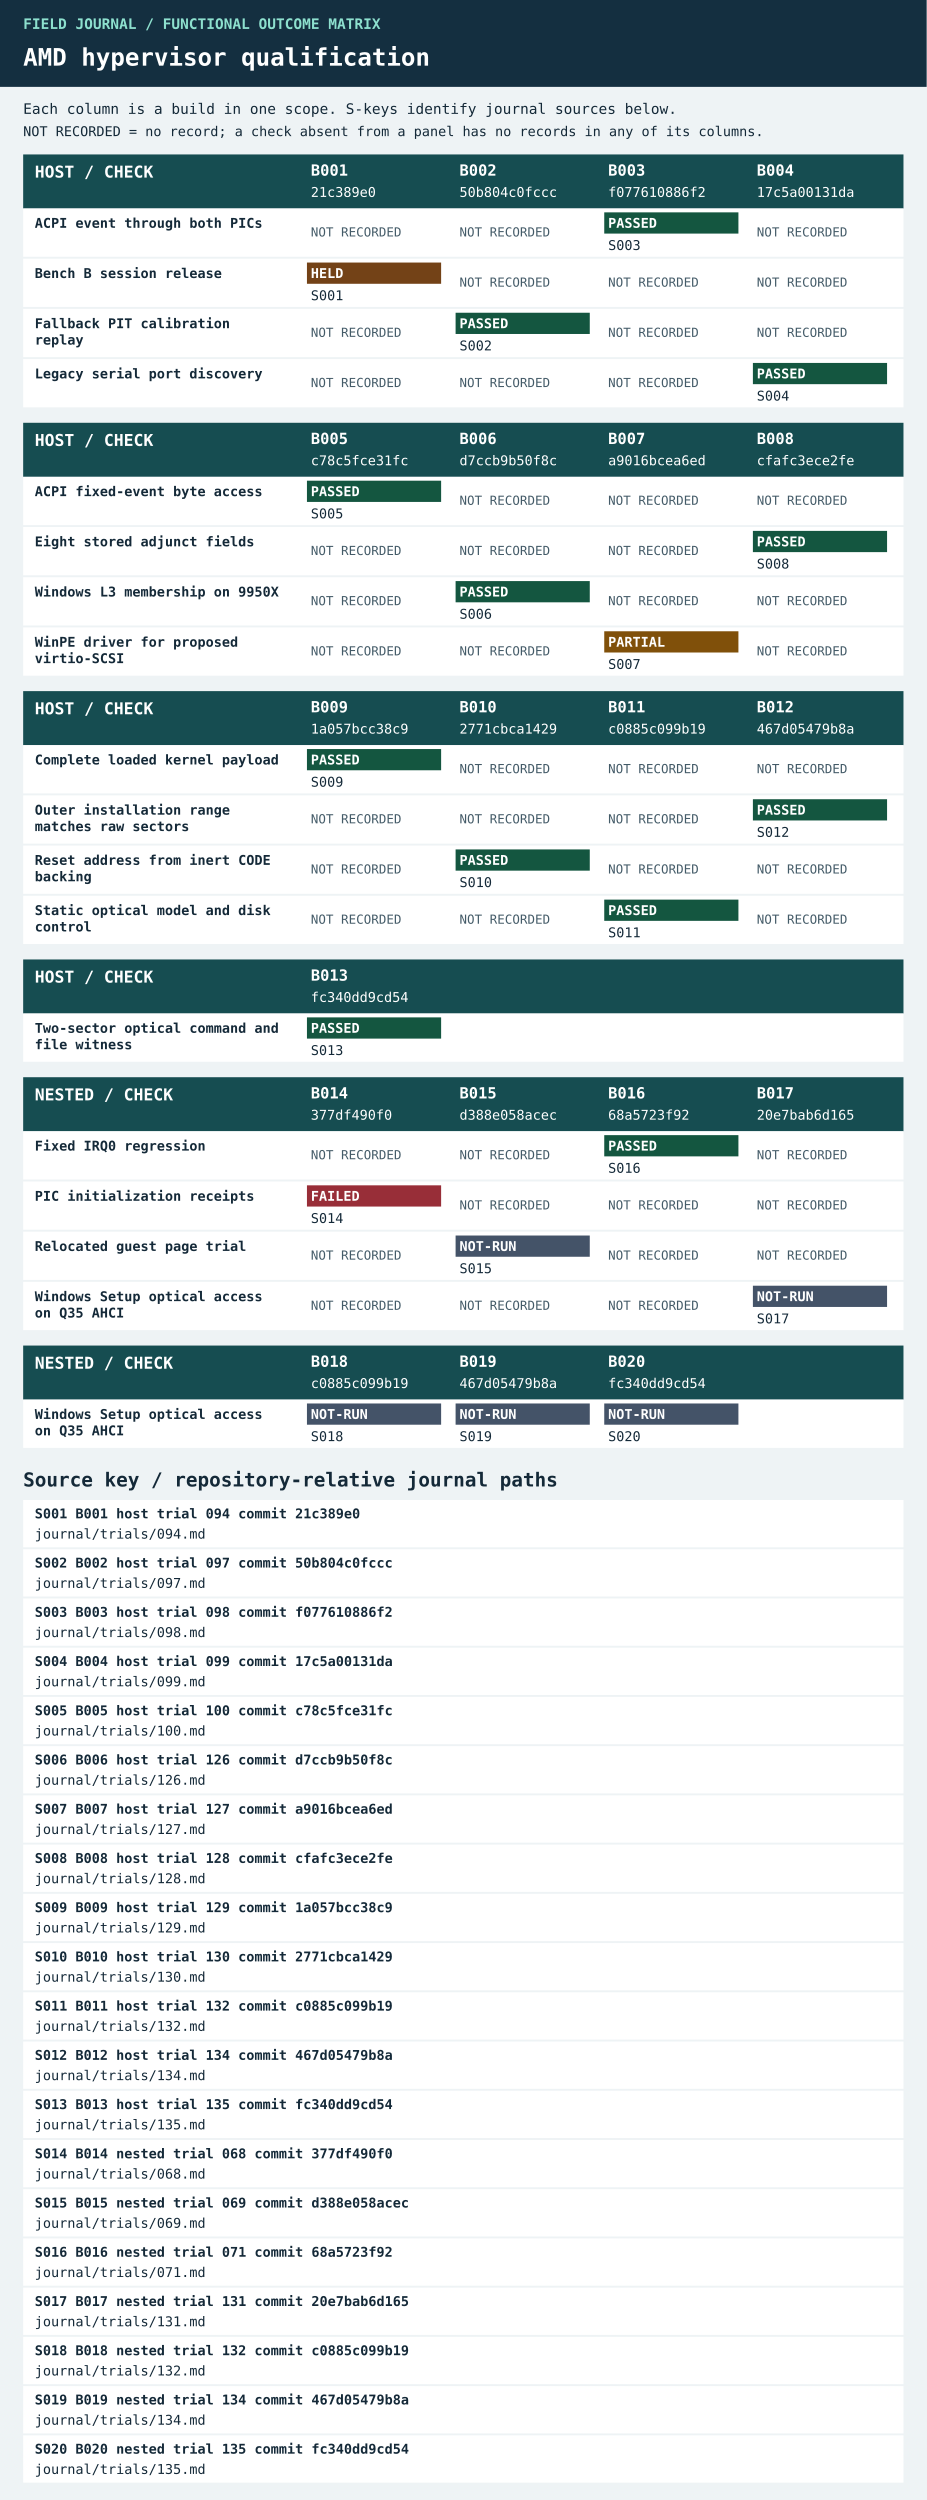
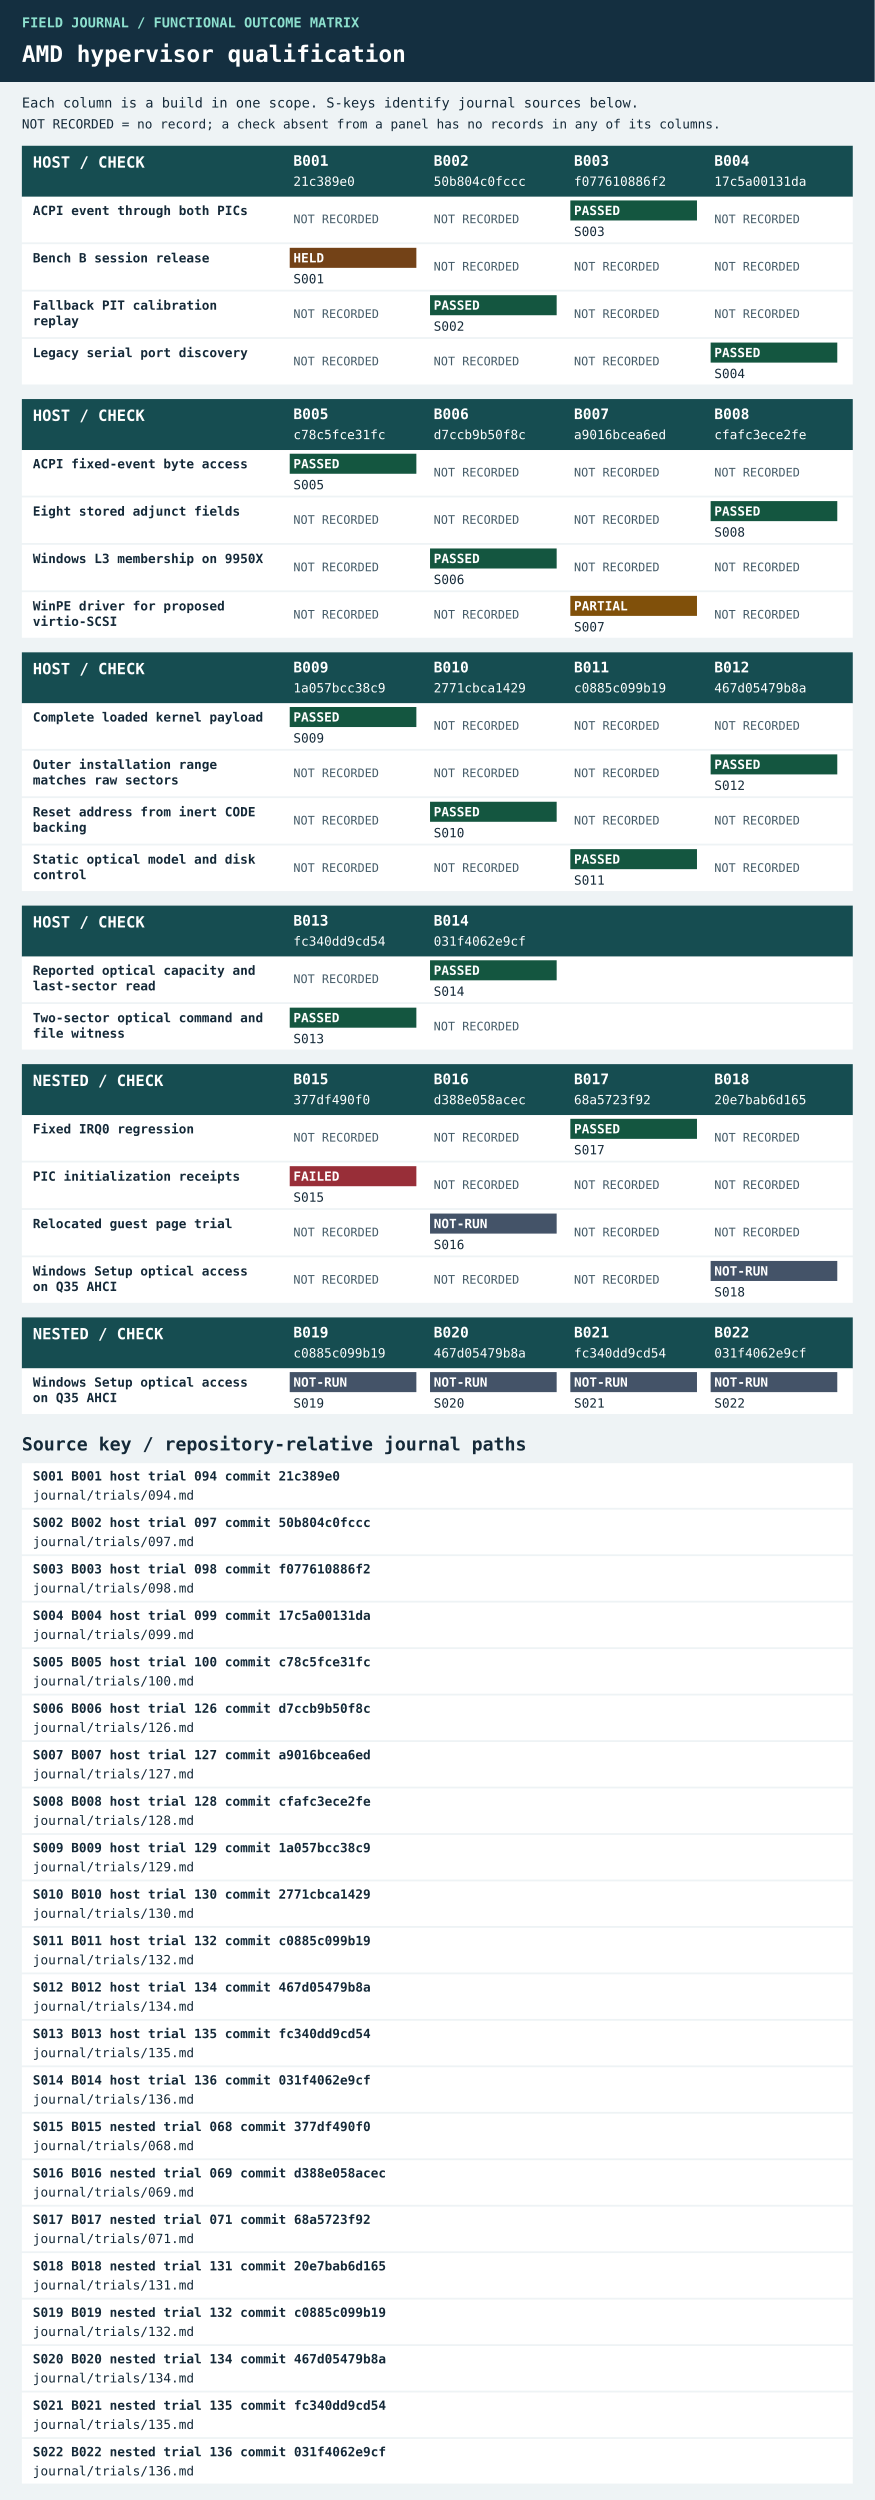
- <svg xmlns="http://www.w3.org/2000/svg" aria-labelledby="title desc" width="960" role="img" viewBox="0 0 960 2590" height="2590">
-   <rect x="0" y="0" width="960" height="2590" fill="#eef3f5" />
+ <svg xmlns="http://www.w3.org/2000/svg" aria-labelledby="title desc" width="960" role="img" viewBox="0 0 960 2744" height="2744">
+   <rect x="0" y="0" width="960" height="2744" fill="#eef3f5" />
  <rect x="0" y="0" width="960" height="90" fill="#142f40" />
  <text font-family="monospace" font-size="15" font-weight="700" x="24" y="30" fill="#8de0ce">FIELD JOURNAL   /   FUNCTIONAL OUTCOME MATRIX</text>
  <text font-family="monospace" font-size="25" font-weight="700" x="24" y="68" fill="#ffffff">AMD hypervisor qualification</text>
  <text font-family="monospace" font-size="15" font-weight="400" x="24" y="118" fill="#142938">Each column is a build in one scope. S-keys identify journal sources below.</text>
  <text font-family="monospace" font-size="14" font-weight="400" x="24" y="141" fill="#142938">NOT RECORDED = no record; a check absent from a panel has no records in any of its columns.</text>
  <rect x="24" y="160" width="912" height="56" fill="#164d51" />
  <text font-family="monospace" font-size="17" font-weight="700" x="36" y="184" fill="#ffffff">HOST   /   CHECK</text>
  <text font-family="monospace" font-size="16" font-weight="700" x="322" y="182" fill="#ffffff">B001</text>
  <text font-family="monospace" font-size="14" font-weight="400" x="322" y="204" fill="#ffffff">21c389e0</text>
  <text font-family="monospace" font-size="16" font-weight="700" x="476" y="182" fill="#ffffff">B002</text>
  <text font-family="monospace" font-size="14" font-weight="400" x="476" y="204" fill="#ffffff">50b804c0fccc</text>
  <text font-family="monospace" font-size="16" font-weight="700" x="630" y="182" fill="#ffffff">B003</text>
  <text font-family="monospace" font-size="14" font-weight="400" x="630" y="204" fill="#ffffff">f077610886f2</text>
  <text font-family="monospace" font-size="16" font-weight="700" x="784" y="182" fill="#ffffff">B004</text>
  <text font-family="monospace" font-size="14" font-weight="400" x="784" y="204" fill="#ffffff">17c5a00131da</text>
  <rect x="24" y="216" width="912" height="50" fill="#ffffff" />
  <text font-family="monospace" font-size="14" font-weight="700" x="36" y="236" fill="#142938">ACPI event through both PICs</text>
  <text font-family="monospace" font-size="13" font-weight="400" x="322" y="245" fill="#445b68">NOT RECORDED</text>
  <text font-family="monospace" font-size="13" font-weight="400" x="476" y="245" fill="#445b68">NOT RECORDED</text>
  <rect x="626" y="220" width="139" height="22" fill="#145640" />
  <text font-family="monospace" font-size="14" font-weight="700" x="630" y="236" fill="#ffffff">PASSED</text>
  <text font-family="monospace" font-size="14" font-weight="400" x="630" y="259" fill="#142938">S003</text>
  <text font-family="monospace" font-size="13" font-weight="400" x="784" y="245" fill="#445b68">NOT RECORDED</text>
  <rect x="24" y="268" width="912" height="50" fill="#ffffff" />
  <text font-family="monospace" font-size="14" font-weight="700" x="36" y="288" fill="#142938">Bench B session release</text>
  <rect x="318" y="272" width="139" height="22" fill="#734217" />
  <text font-family="monospace" font-size="14" font-weight="700" x="322" y="288" fill="#ffffff">HELD</text>
  <text font-family="monospace" font-size="14" font-weight="400" x="322" y="311" fill="#142938">S001</text>
  <text font-family="monospace" font-size="13" font-weight="400" x="476" y="297" fill="#445b68">NOT RECORDED</text>
  <text font-family="monospace" font-size="13" font-weight="400" x="630" y="297" fill="#445b68">NOT RECORDED</text>
  <text font-family="monospace" font-size="13" font-weight="400" x="784" y="297" fill="#445b68">NOT RECORDED</text>
  <rect x="24" y="320" width="912" height="50" fill="#ffffff" />
  <text font-family="monospace" font-size="14" font-weight="700" x="36" y="340" fill="#142938">Fallback PIT calibration</text>
  <text font-family="monospace" font-size="14" font-weight="700" x="36" y="357" fill="#142938">replay</text>
  <text font-family="monospace" font-size="13" font-weight="400" x="322" y="349" fill="#445b68">NOT RECORDED</text>
  <rect x="472" y="324" width="139" height="22" fill="#145640" />
  <text font-family="monospace" font-size="14" font-weight="700" x="476" y="340" fill="#ffffff">PASSED</text>
  <text font-family="monospace" font-size="14" font-weight="400" x="476" y="363" fill="#142938">S002</text>
  <text font-family="monospace" font-size="13" font-weight="400" x="630" y="349" fill="#445b68">NOT RECORDED</text>
  <text font-family="monospace" font-size="13" font-weight="400" x="784" y="349" fill="#445b68">NOT RECORDED</text>
  <rect x="24" y="372" width="912" height="50" fill="#ffffff" />
  <text font-family="monospace" font-size="14" font-weight="700" x="36" y="392" fill="#142938">Legacy serial port discovery</text>
  <text font-family="monospace" font-size="13" font-weight="400" x="322" y="401" fill="#445b68">NOT RECORDED</text>
  <text font-family="monospace" font-size="13" font-weight="400" x="476" y="401" fill="#445b68">NOT RECORDED</text>
  <text font-family="monospace" font-size="13" font-weight="400" x="630" y="401" fill="#445b68">NOT RECORDED</text>
  <rect x="780" y="376" width="139" height="22" fill="#145640" />
  <text font-family="monospace" font-size="14" font-weight="700" x="784" y="392" fill="#ffffff">PASSED</text>
  <text font-family="monospace" font-size="14" font-weight="400" x="784" y="415" fill="#142938">S004</text>
  <rect x="24" y="438" width="912" height="56" fill="#164d51" />
  <text font-family="monospace" font-size="17" font-weight="700" x="36" y="462" fill="#ffffff">HOST   /   CHECK</text>
  <text font-family="monospace" font-size="16" font-weight="700" x="322" y="460" fill="#ffffff">B005</text>
  <text font-family="monospace" font-size="14" font-weight="400" x="322" y="482" fill="#ffffff">c78c5fce31fc</text>
  <text font-family="monospace" font-size="16" font-weight="700" x="476" y="460" fill="#ffffff">B006</text>
  <text font-family="monospace" font-size="14" font-weight="400" x="476" y="482" fill="#ffffff">d7ccb9b50f8c</text>
  <text font-family="monospace" font-size="16" font-weight="700" x="630" y="460" fill="#ffffff">B007</text>
  <text font-family="monospace" font-size="14" font-weight="400" x="630" y="482" fill="#ffffff">a9016bcea6ed</text>
  <text font-family="monospace" font-size="16" font-weight="700" x="784" y="460" fill="#ffffff">B008</text>
  <text font-family="monospace" font-size="14" font-weight="400" x="784" y="482" fill="#ffffff">cfafc3ece2fe</text>
  <rect x="24" y="494" width="912" height="50" fill="#ffffff" />
  <text font-family="monospace" font-size="14" font-weight="700" x="36" y="514" fill="#142938">ACPI fixed-event byte access</text>
  <rect x="318" y="498" width="139" height="22" fill="#145640" />
  <text font-family="monospace" font-size="14" font-weight="700" x="322" y="514" fill="#ffffff">PASSED</text>
  <text font-family="monospace" font-size="14" font-weight="400" x="322" y="537" fill="#142938">S005</text>
  <text font-family="monospace" font-size="13" font-weight="400" x="476" y="523" fill="#445b68">NOT RECORDED</text>
  <text font-family="monospace" font-size="13" font-weight="400" x="630" y="523" fill="#445b68">NOT RECORDED</text>
  <text font-family="monospace" font-size="13" font-weight="400" x="784" y="523" fill="#445b68">NOT RECORDED</text>
  <rect x="24" y="546" width="912" height="50" fill="#ffffff" />
  <text font-family="monospace" font-size="14" font-weight="700" x="36" y="566" fill="#142938">Eight stored adjunct fields</text>
  <text font-family="monospace" font-size="13" font-weight="400" x="322" y="575" fill="#445b68">NOT RECORDED</text>
  <text font-family="monospace" font-size="13" font-weight="400" x="476" y="575" fill="#445b68">NOT RECORDED</text>
  <text font-family="monospace" font-size="13" font-weight="400" x="630" y="575" fill="#445b68">NOT RECORDED</text>
  <rect x="780" y="550" width="139" height="22" fill="#145640" />
  <text font-family="monospace" font-size="14" font-weight="700" x="784" y="566" fill="#ffffff">PASSED</text>
  <text font-family="monospace" font-size="14" font-weight="400" x="784" y="589" fill="#142938">S008</text>
  <rect x="24" y="598" width="912" height="50" fill="#ffffff" />
  <text font-family="monospace" font-size="14" font-weight="700" x="36" y="618" fill="#142938">Windows L3 membership on 9950X</text>
  <text font-family="monospace" font-size="13" font-weight="400" x="322" y="627" fill="#445b68">NOT RECORDED</text>
  <rect x="472" y="602" width="139" height="22" fill="#145640" />
  <text font-family="monospace" font-size="14" font-weight="700" x="476" y="618" fill="#ffffff">PASSED</text>
  <text font-family="monospace" font-size="14" font-weight="400" x="476" y="641" fill="#142938">S006</text>
  <text font-family="monospace" font-size="13" font-weight="400" x="630" y="627" fill="#445b68">NOT RECORDED</text>
  <text font-family="monospace" font-size="13" font-weight="400" x="784" y="627" fill="#445b68">NOT RECORDED</text>
  <rect x="24" y="650" width="912" height="50" fill="#ffffff" />
  <text font-family="monospace" font-size="14" font-weight="700" x="36" y="670" fill="#142938">WinPE driver for proposed</text>
  <text font-family="monospace" font-size="14" font-weight="700" x="36" y="687" fill="#142938">virtio-SCSI</text>
  <text font-family="monospace" font-size="13" font-weight="400" x="322" y="679" fill="#445b68">NOT RECORDED</text>
  <text font-family="monospace" font-size="13" font-weight="400" x="476" y="679" fill="#445b68">NOT RECORDED</text>
  <rect x="626" y="654" width="139" height="22" fill="#80500a" />
  <text font-family="monospace" font-size="14" font-weight="700" x="630" y="670" fill="#ffffff">PARTIAL</text>
  <text font-family="monospace" font-size="14" font-weight="400" x="630" y="693" fill="#142938">S007</text>
  <text font-family="monospace" font-size="13" font-weight="400" x="784" y="679" fill="#445b68">NOT RECORDED</text>
  <rect x="24" y="716" width="912" height="56" fill="#164d51" />
  <text font-family="monospace" font-size="17" font-weight="700" x="36" y="740" fill="#ffffff">HOST   /   CHECK</text>
  <text font-family="monospace" font-size="16" font-weight="700" x="322" y="738" fill="#ffffff">B009</text>
  <text font-family="monospace" font-size="14" font-weight="400" x="322" y="760" fill="#ffffff">1a057bcc38c9</text>
  <text font-family="monospace" font-size="16" font-weight="700" x="476" y="738" fill="#ffffff">B010</text>
  <text font-family="monospace" font-size="14" font-weight="400" x="476" y="760" fill="#ffffff">2771cbca1429</text>
  <text font-family="monospace" font-size="16" font-weight="700" x="630" y="738" fill="#ffffff">B011</text>
  <text font-family="monospace" font-size="14" font-weight="400" x="630" y="760" fill="#ffffff">c0885c099b19</text>
  <text font-family="monospace" font-size="16" font-weight="700" x="784" y="738" fill="#ffffff">B012</text>
  <text font-family="monospace" font-size="14" font-weight="400" x="784" y="760" fill="#ffffff">467d05479b8a</text>
  <rect x="24" y="772" width="912" height="50" fill="#ffffff" />
  <text font-family="monospace" font-size="14" font-weight="700" x="36" y="792" fill="#142938">Complete loaded kernel payload</text>
  <rect x="318" y="776" width="139" height="22" fill="#145640" />
  <text font-family="monospace" font-size="14" font-weight="700" x="322" y="792" fill="#ffffff">PASSED</text>
  <text font-family="monospace" font-size="14" font-weight="400" x="322" y="815" fill="#142938">S009</text>
  <text font-family="monospace" font-size="13" font-weight="400" x="476" y="801" fill="#445b68">NOT RECORDED</text>
  <text font-family="monospace" font-size="13" font-weight="400" x="630" y="801" fill="#445b68">NOT RECORDED</text>
  <text font-family="monospace" font-size="13" font-weight="400" x="784" y="801" fill="#445b68">NOT RECORDED</text>
  <rect x="24" y="824" width="912" height="50" fill="#ffffff" />
  <text font-family="monospace" font-size="14" font-weight="700" x="36" y="844" fill="#142938">Outer installation range</text>
  <text font-family="monospace" font-size="14" font-weight="700" x="36" y="861" fill="#142938">matches raw sectors</text>
  <text font-family="monospace" font-size="13" font-weight="400" x="322" y="853" fill="#445b68">NOT RECORDED</text>
  <text font-family="monospace" font-size="13" font-weight="400" x="476" y="853" fill="#445b68">NOT RECORDED</text>
  <text font-family="monospace" font-size="13" font-weight="400" x="630" y="853" fill="#445b68">NOT RECORDED</text>
  <rect x="780" y="828" width="139" height="22" fill="#145640" />
  <text font-family="monospace" font-size="14" font-weight="700" x="784" y="844" fill="#ffffff">PASSED</text>
  <text font-family="monospace" font-size="14" font-weight="400" x="784" y="867" fill="#142938">S012</text>
  <rect x="24" y="876" width="912" height="50" fill="#ffffff" />
  <text font-family="monospace" font-size="14" font-weight="700" x="36" y="896" fill="#142938">Reset address from inert CODE</text>
  <text font-family="monospace" font-size="14" font-weight="700" x="36" y="913" fill="#142938">backing</text>
  <text font-family="monospace" font-size="13" font-weight="400" x="322" y="905" fill="#445b68">NOT RECORDED</text>
  <rect x="472" y="880" width="139" height="22" fill="#145640" />
  <text font-family="monospace" font-size="14" font-weight="700" x="476" y="896" fill="#ffffff">PASSED</text>
  <text font-family="monospace" font-size="14" font-weight="400" x="476" y="919" fill="#142938">S010</text>
  <text font-family="monospace" font-size="13" font-weight="400" x="630" y="905" fill="#445b68">NOT RECORDED</text>
  <text font-family="monospace" font-size="13" font-weight="400" x="784" y="905" fill="#445b68">NOT RECORDED</text>
  <rect x="24" y="928" width="912" height="50" fill="#ffffff" />
  <text font-family="monospace" font-size="14" font-weight="700" x="36" y="948" fill="#142938">Static optical model and disk</text>
  <text font-family="monospace" font-size="14" font-weight="700" x="36" y="965" fill="#142938">control</text>
  <text font-family="monospace" font-size="13" font-weight="400" x="322" y="957" fill="#445b68">NOT RECORDED</text>
  <text font-family="monospace" font-size="13" font-weight="400" x="476" y="957" fill="#445b68">NOT RECORDED</text>
  <rect x="626" y="932" width="139" height="22" fill="#145640" />
  <text font-family="monospace" font-size="14" font-weight="700" x="630" y="948" fill="#ffffff">PASSED</text>
  <text font-family="monospace" font-size="14" font-weight="400" x="630" y="971" fill="#142938">S011</text>
  <text font-family="monospace" font-size="13" font-weight="400" x="784" y="957" fill="#445b68">NOT RECORDED</text>
  <rect x="24" y="994" width="912" height="56" fill="#164d51" />
  <text font-family="monospace" font-size="17" font-weight="700" x="36" y="1018" fill="#ffffff">HOST   /   CHECK</text>
  <text font-family="monospace" font-size="16" font-weight="700" x="322" y="1016" fill="#ffffff">B013</text>
  <text font-family="monospace" font-size="14" font-weight="400" x="322" y="1038" fill="#ffffff">fc340dd9cd54</text>
+   <text font-family="monospace" font-size="16" font-weight="700" x="476" y="1016" fill="#ffffff">B014</text>
+   <text font-family="monospace" font-size="14" font-weight="400" x="476" y="1038" fill="#ffffff">031f4062e9cf</text>
  <rect x="24" y="1050" width="912" height="50" fill="#ffffff" />
-   <text font-family="monospace" font-size="14" font-weight="700" x="36" y="1070" fill="#142938">Two-sector optical command and</text>
-   <text font-family="monospace" font-size="14" font-weight="700" x="36" y="1087" fill="#142938">file witness</text>
-   <rect x="318" y="1054" width="139" height="22" fill="#145640" />
-   <text font-family="monospace" font-size="14" font-weight="700" x="322" y="1070" fill="#ffffff">PASSED</text>
-   <text font-family="monospace" font-size="14" font-weight="400" x="322" y="1093" fill="#142938">S013</text>
-   <rect x="24" y="1116" width="912" height="56" fill="#164d51" />
-   <text font-family="monospace" font-size="17" font-weight="700" x="36" y="1140" fill="#ffffff">NESTED   /   CHECK</text>
-   <text font-family="monospace" font-size="16" font-weight="700" x="322" y="1138" fill="#ffffff">B014</text>
-   <text font-family="monospace" font-size="14" font-weight="400" x="322" y="1160" fill="#ffffff">377df490f0</text>
-   <text font-family="monospace" font-size="16" font-weight="700" x="476" y="1138" fill="#ffffff">B015</text>
-   <text font-family="monospace" font-size="14" font-weight="400" x="476" y="1160" fill="#ffffff">d388e058acec</text>
-   <text font-family="monospace" font-size="16" font-weight="700" x="630" y="1138" fill="#ffffff">B016</text>
-   <text font-family="monospace" font-size="14" font-weight="400" x="630" y="1160" fill="#ffffff">68a5723f92</text>
-   <text font-family="monospace" font-size="16" font-weight="700" x="784" y="1138" fill="#ffffff">B017</text>
-   <text font-family="monospace" font-size="14" font-weight="400" x="784" y="1160" fill="#ffffff">20e7bab6d165</text>
-   <rect x="24" y="1172" width="912" height="50" fill="#ffffff" />
-   <text font-family="monospace" font-size="14" font-weight="700" x="36" y="1192" fill="#142938">Fixed IRQ0 regression</text>
-   <text font-family="monospace" font-size="13" font-weight="400" x="322" y="1201" fill="#445b68">NOT RECORDED</text>
-   <text font-family="monospace" font-size="13" font-weight="400" x="476" y="1201" fill="#445b68">NOT RECORDED</text>
-   <rect x="626" y="1176" width="139" height="22" fill="#145640" />
-   <text font-family="monospace" font-size="14" font-weight="700" x="630" y="1192" fill="#ffffff">PASSED</text>
-   <text font-family="monospace" font-size="14" font-weight="400" x="630" y="1215" fill="#142938">S016</text>
-   <text font-family="monospace" font-size="13" font-weight="400" x="784" y="1201" fill="#445b68">NOT RECORDED</text>
+   <text font-family="monospace" font-size="14" font-weight="700" x="36" y="1070" fill="#142938">Reported optical capacity and</text>
+   <text font-family="monospace" font-size="14" font-weight="700" x="36" y="1087" fill="#142938">last-sector read</text>
+   <text font-family="monospace" font-size="13" font-weight="400" x="322" y="1079" fill="#445b68">NOT RECORDED</text>
+   <rect x="472" y="1054" width="139" height="22" fill="#145640" />
+   <text font-family="monospace" font-size="14" font-weight="700" x="476" y="1070" fill="#ffffff">PASSED</text>
+   <text font-family="monospace" font-size="14" font-weight="400" x="476" y="1093" fill="#142938">S014</text>
+   <rect x="24" y="1102" width="912" height="50" fill="#ffffff" />
+   <text font-family="monospace" font-size="14" font-weight="700" x="36" y="1122" fill="#142938">Two-sector optical command and</text>
+   <text font-family="monospace" font-size="14" font-weight="700" x="36" y="1139" fill="#142938">file witness</text>
+   <rect x="318" y="1106" width="139" height="22" fill="#145640" />
+   <text font-family="monospace" font-size="14" font-weight="700" x="322" y="1122" fill="#ffffff">PASSED</text>
+   <text font-family="monospace" font-size="14" font-weight="400" x="322" y="1145" fill="#142938">S013</text>
+   <text font-family="monospace" font-size="13" font-weight="400" x="476" y="1131" fill="#445b68">NOT RECORDED</text>
+   <rect x="24" y="1168" width="912" height="56" fill="#164d51" />
+   <text font-family="monospace" font-size="17" font-weight="700" x="36" y="1192" fill="#ffffff">NESTED   /   CHECK</text>
+   <text font-family="monospace" font-size="16" font-weight="700" x="322" y="1190" fill="#ffffff">B015</text>
+   <text font-family="monospace" font-size="14" font-weight="400" x="322" y="1212" fill="#ffffff">377df490f0</text>
+   <text font-family="monospace" font-size="16" font-weight="700" x="476" y="1190" fill="#ffffff">B016</text>
+   <text font-family="monospace" font-size="14" font-weight="400" x="476" y="1212" fill="#ffffff">d388e058acec</text>
+   <text font-family="monospace" font-size="16" font-weight="700" x="630" y="1190" fill="#ffffff">B017</text>
+   <text font-family="monospace" font-size="14" font-weight="400" x="630" y="1212" fill="#ffffff">68a5723f92</text>
+   <text font-family="monospace" font-size="16" font-weight="700" x="784" y="1190" fill="#ffffff">B018</text>
+   <text font-family="monospace" font-size="14" font-weight="400" x="784" y="1212" fill="#ffffff">20e7bab6d165</text>
  <rect x="24" y="1224" width="912" height="50" fill="#ffffff" />
-   <text font-family="monospace" font-size="14" font-weight="700" x="36" y="1244" fill="#142938">PIC initialization receipts</text>
-   <rect x="318" y="1228" width="139" height="22" fill="#982e38" />
-   <text font-family="monospace" font-size="14" font-weight="700" x="322" y="1244" fill="#ffffff">FAILED</text>
-   <text font-family="monospace" font-size="14" font-weight="400" x="322" y="1267" fill="#142938">S014</text>
+   <text font-family="monospace" font-size="14" font-weight="700" x="36" y="1244" fill="#142938">Fixed IRQ0 regression</text>
+   <text font-family="monospace" font-size="13" font-weight="400" x="322" y="1253" fill="#445b68">NOT RECORDED</text>
  <text font-family="monospace" font-size="13" font-weight="400" x="476" y="1253" fill="#445b68">NOT RECORDED</text>
-   <text font-family="monospace" font-size="13" font-weight="400" x="630" y="1253" fill="#445b68">NOT RECORDED</text>
+   <rect x="626" y="1228" width="139" height="22" fill="#145640" />
+   <text font-family="monospace" font-size="14" font-weight="700" x="630" y="1244" fill="#ffffff">PASSED</text>
+   <text font-family="monospace" font-size="14" font-weight="400" x="630" y="1267" fill="#142938">S017</text>
  <text font-family="monospace" font-size="13" font-weight="400" x="784" y="1253" fill="#445b68">NOT RECORDED</text>
  <rect x="24" y="1276" width="912" height="50" fill="#ffffff" />
-   <text font-family="monospace" font-size="14" font-weight="700" x="36" y="1296" fill="#142938">Relocated guest page trial</text>
-   <text font-family="monospace" font-size="13" font-weight="400" x="322" y="1305" fill="#445b68">NOT RECORDED</text>
-   <rect x="472" y="1280" width="139" height="22" fill="#445368" />
-   <text font-family="monospace" font-size="14" font-weight="700" x="476" y="1296" fill="#ffffff">NOT-RUN</text>
-   <text font-family="monospace" font-size="14" font-weight="400" x="476" y="1319" fill="#142938">S015</text>
+   <text font-family="monospace" font-size="14" font-weight="700" x="36" y="1296" fill="#142938">PIC initialization receipts</text>
+   <rect x="318" y="1280" width="139" height="22" fill="#982e38" />
+   <text font-family="monospace" font-size="14" font-weight="700" x="322" y="1296" fill="#ffffff">FAILED</text>
+   <text font-family="monospace" font-size="14" font-weight="400" x="322" y="1319" fill="#142938">S015</text>
+   <text font-family="monospace" font-size="13" font-weight="400" x="476" y="1305" fill="#445b68">NOT RECORDED</text>
  <text font-family="monospace" font-size="13" font-weight="400" x="630" y="1305" fill="#445b68">NOT RECORDED</text>
  <text font-family="monospace" font-size="13" font-weight="400" x="784" y="1305" fill="#445b68">NOT RECORDED</text>
  <rect x="24" y="1328" width="912" height="50" fill="#ffffff" />
-   <text font-family="monospace" font-size="14" font-weight="700" x="36" y="1348" fill="#142938">Windows Setup optical access</text>
-   <text font-family="monospace" font-size="14" font-weight="700" x="36" y="1365" fill="#142938">on Q35 AHCI</text>
+   <text font-family="monospace" font-size="14" font-weight="700" x="36" y="1348" fill="#142938">Relocated guest page trial</text>
  <text font-family="monospace" font-size="13" font-weight="400" x="322" y="1357" fill="#445b68">NOT RECORDED</text>
-   <text font-family="monospace" font-size="13" font-weight="400" x="476" y="1357" fill="#445b68">NOT RECORDED</text>
+   <rect x="472" y="1332" width="139" height="22" fill="#445368" />
+   <text font-family="monospace" font-size="14" font-weight="700" x="476" y="1348" fill="#ffffff">NOT-RUN</text>
+   <text font-family="monospace" font-size="14" font-weight="400" x="476" y="1371" fill="#142938">S016</text>
  <text font-family="monospace" font-size="13" font-weight="400" x="630" y="1357" fill="#445b68">NOT RECORDED</text>
-   <rect x="780" y="1332" width="139" height="22" fill="#445368" />
-   <text font-family="monospace" font-size="14" font-weight="700" x="784" y="1348" fill="#ffffff">NOT-RUN</text>
-   <text font-family="monospace" font-size="14" font-weight="400" x="784" y="1371" fill="#142938">S017</text>
-   <rect x="24" y="1394" width="912" height="56" fill="#164d51" />
-   <text font-family="monospace" font-size="17" font-weight="700" x="36" y="1418" fill="#ffffff">NESTED   /   CHECK</text>
-   <text font-family="monospace" font-size="16" font-weight="700" x="322" y="1416" fill="#ffffff">B018</text>
-   <text font-family="monospace" font-size="14" font-weight="400" x="322" y="1438" fill="#ffffff">c0885c099b19</text>
-   <text font-family="monospace" font-size="16" font-weight="700" x="476" y="1416" fill="#ffffff">B019</text>
-   <text font-family="monospace" font-size="14" font-weight="400" x="476" y="1438" fill="#ffffff">467d05479b8a</text>
-   <text font-family="monospace" font-size="16" font-weight="700" x="630" y="1416" fill="#ffffff">B020</text>
-   <text font-family="monospace" font-size="14" font-weight="400" x="630" y="1438" fill="#ffffff">fc340dd9cd54</text>
-   <rect x="24" y="1450" width="912" height="50" fill="#ffffff" />
-   <text font-family="monospace" font-size="14" font-weight="700" x="36" y="1470" fill="#142938">Windows Setup optical access</text>
-   <text font-family="monospace" font-size="14" font-weight="700" x="36" y="1487" fill="#142938">on Q35 AHCI</text>
-   <rect x="318" y="1454" width="139" height="22" fill="#445368" />
-   <text font-family="monospace" font-size="14" font-weight="700" x="322" y="1470" fill="#ffffff">NOT-RUN</text>
-   <text font-family="monospace" font-size="14" font-weight="400" x="322" y="1493" fill="#142938">S018</text>
-   <rect x="472" y="1454" width="139" height="22" fill="#445368" />
-   <text font-family="monospace" font-size="14" font-weight="700" x="476" y="1470" fill="#ffffff">NOT-RUN</text>
-   <text font-family="monospace" font-size="14" font-weight="400" x="476" y="1493" fill="#142938">S019</text>
-   <rect x="626" y="1454" width="139" height="22" fill="#445368" />
-   <text font-family="monospace" font-size="14" font-weight="700" x="630" y="1470" fill="#ffffff">NOT-RUN</text>
-   <text font-family="monospace" font-size="14" font-weight="400" x="630" y="1493" fill="#142938">S020</text>
-   <text font-family="monospace" font-size="20" font-weight="700" x="24" y="1540" fill="#142938">Source key   /   repository-relative journal paths</text>
-   <rect x="24" y="1554" width="912" height="49" fill="#ffffff" />
-   <text font-family="monospace" font-size="14" font-weight="700" x="36" y="1573" fill="#142938">S001   B001   host   trial 094   commit 21c389e0</text>
-   <text font-family="monospace" font-size="14" font-weight="400" x="36" y="1594" fill="#142938">journal/trials/094.md</text>
-   <rect x="24" y="1605" width="912" height="49" fill="#ffffff" />
-   <text font-family="monospace" font-size="14" font-weight="700" x="36" y="1624" fill="#142938">S002   B002   host   trial 097   commit 50b804c0fccc</text>
-   <text font-family="monospace" font-size="14" font-weight="400" x="36" y="1645" fill="#142938">journal/trials/097.md</text>
-   <rect x="24" y="1656" width="912" height="49" fill="#ffffff" />
-   <text font-family="monospace" font-size="14" font-weight="700" x="36" y="1675" fill="#142938">S003   B003   host   trial 098   commit f077610886f2</text>
-   <text font-family="monospace" font-size="14" font-weight="400" x="36" y="1696" fill="#142938">journal/trials/098.md</text>
-   <rect x="24" y="1707" width="912" height="49" fill="#ffffff" />
-   <text font-family="monospace" font-size="14" font-weight="700" x="36" y="1726" fill="#142938">S004   B004   host   trial 099   commit 17c5a00131da</text>
-   <text font-family="monospace" font-size="14" font-weight="400" x="36" y="1747" fill="#142938">journal/trials/099.md</text>
-   <rect x="24" y="1758" width="912" height="49" fill="#ffffff" />
-   <text font-family="monospace" font-size="14" font-weight="700" x="36" y="1777" fill="#142938">S005   B005   host   trial 100   commit c78c5fce31fc</text>
-   <text font-family="monospace" font-size="14" font-weight="400" x="36" y="1798" fill="#142938">journal/trials/100.md</text>
-   <rect x="24" y="1809" width="912" height="49" fill="#ffffff" />
-   <text font-family="monospace" font-size="14" font-weight="700" x="36" y="1828" fill="#142938">S006   B006   host   trial 126   commit d7ccb9b50f8c</text>
-   <text font-family="monospace" font-size="14" font-weight="400" x="36" y="1849" fill="#142938">journal/trials/126.md</text>
-   <rect x="24" y="1860" width="912" height="49" fill="#ffffff" />
-   <text font-family="monospace" font-size="14" font-weight="700" x="36" y="1879" fill="#142938">S007   B007   host   trial 127   commit a9016bcea6ed</text>
-   <text font-family="monospace" font-size="14" font-weight="400" x="36" y="1900" fill="#142938">journal/trials/127.md</text>
-   <rect x="24" y="1911" width="912" height="49" fill="#ffffff" />
-   <text font-family="monospace" font-size="14" font-weight="700" x="36" y="1930" fill="#142938">S008   B008   host   trial 128   commit cfafc3ece2fe</text>
-   <text font-family="monospace" font-size="14" font-weight="400" x="36" y="1951" fill="#142938">journal/trials/128.md</text>
-   <rect x="24" y="1962" width="912" height="49" fill="#ffffff" />
-   <text font-family="monospace" font-size="14" font-weight="700" x="36" y="1981" fill="#142938">S009   B009   host   trial 129   commit 1a057bcc38c9</text>
-   <text font-family="monospace" font-size="14" font-weight="400" x="36" y="2002" fill="#142938">journal/trials/129.md</text>
-   <rect x="24" y="2013" width="912" height="49" fill="#ffffff" />
-   <text font-family="monospace" font-size="14" font-weight="700" x="36" y="2032" fill="#142938">S010   B010   host   trial 130   commit 2771cbca1429</text>
-   <text font-family="monospace" font-size="14" font-weight="400" x="36" y="2053" fill="#142938">journal/trials/130.md</text>
-   <rect x="24" y="2064" width="912" height="49" fill="#ffffff" />
-   <text font-family="monospace" font-size="14" font-weight="700" x="36" y="2083" fill="#142938">S011   B011   host   trial 132   commit c0885c099b19</text>
-   <text font-family="monospace" font-size="14" font-weight="400" x="36" y="2104" fill="#142938">journal/trials/132.md</text>
-   <rect x="24" y="2115" width="912" height="49" fill="#ffffff" />
-   <text font-family="monospace" font-size="14" font-weight="700" x="36" y="2134" fill="#142938">S012   B012   host   trial 134   commit 467d05479b8a</text>
-   <text font-family="monospace" font-size="14" font-weight="400" x="36" y="2155" fill="#142938">journal/trials/134.md</text>
-   <rect x="24" y="2166" width="912" height="49" fill="#ffffff" />
-   <text font-family="monospace" font-size="14" font-weight="700" x="36" y="2185" fill="#142938">S013   B013   host   trial 135   commit fc340dd9cd54</text>
-   <text font-family="monospace" font-size="14" font-weight="400" x="36" y="2206" fill="#142938">journal/trials/135.md</text>
-   <rect x="24" y="2217" width="912" height="49" fill="#ffffff" />
-   <text font-family="monospace" font-size="14" font-weight="700" x="36" y="2236" fill="#142938">S014   B014   nested   trial 068   commit 377df490f0</text>
-   <text font-family="monospace" font-size="14" font-weight="400" x="36" y="2257" fill="#142938">journal/trials/068.md</text>
-   <rect x="24" y="2268" width="912" height="49" fill="#ffffff" />
-   <text font-family="monospace" font-size="14" font-weight="700" x="36" y="2287" fill="#142938">S015   B015   nested   trial 069   commit d388e058acec</text>
-   <text font-family="monospace" font-size="14" font-weight="400" x="36" y="2308" fill="#142938">journal/trials/069.md</text>
-   <rect x="24" y="2319" width="912" height="49" fill="#ffffff" />
-   <text font-family="monospace" font-size="14" font-weight="700" x="36" y="2338" fill="#142938">S016   B016   nested   trial 071   commit 68a5723f92</text>
-   <text font-family="monospace" font-size="14" font-weight="400" x="36" y="2359" fill="#142938">journal/trials/071.md</text>
-   <rect x="24" y="2370" width="912" height="49" fill="#ffffff" />
-   <text font-family="monospace" font-size="14" font-weight="700" x="36" y="2389" fill="#142938">S017   B017   nested   trial 131   commit 20e7bab6d165</text>
-   <text font-family="monospace" font-size="14" font-weight="400" x="36" y="2410" fill="#142938">journal/trials/131.md</text>
-   <rect x="24" y="2421" width="912" height="49" fill="#ffffff" />
-   <text font-family="monospace" font-size="14" font-weight="700" x="36" y="2440" fill="#142938">S018   B018   nested   trial 132   commit c0885c099b19</text>
-   <text font-family="monospace" font-size="14" font-weight="400" x="36" y="2461" fill="#142938">journal/trials/132.md</text>
-   <rect x="24" y="2472" width="912" height="49" fill="#ffffff" />
-   <text font-family="monospace" font-size="14" font-weight="700" x="36" y="2491" fill="#142938">S019   B019   nested   trial 134   commit 467d05479b8a</text>
-   <text font-family="monospace" font-size="14" font-weight="400" x="36" y="2512" fill="#142938">journal/trials/134.md</text>
-   <rect x="24" y="2523" width="912" height="49" fill="#ffffff" />
-   <text font-family="monospace" font-size="14" font-weight="700" x="36" y="2542" fill="#142938">S020   B020   nested   trial 135   commit fc340dd9cd54</text>
-   <text font-family="monospace" font-size="14" font-weight="400" x="36" y="2563" fill="#142938">journal/trials/135.md</text>
+   <text font-family="monospace" font-size="13" font-weight="400" x="784" y="1357" fill="#445b68">NOT RECORDED</text>
+   <rect x="24" y="1380" width="912" height="50" fill="#ffffff" />
+   <text font-family="monospace" font-size="14" font-weight="700" x="36" y="1400" fill="#142938">Windows Setup optical access</text>
+   <text font-family="monospace" font-size="14" font-weight="700" x="36" y="1417" fill="#142938">on Q35 AHCI</text>
+   <text font-family="monospace" font-size="13" font-weight="400" x="322" y="1409" fill="#445b68">NOT RECORDED</text>
+   <text font-family="monospace" font-size="13" font-weight="400" x="476" y="1409" fill="#445b68">NOT RECORDED</text>
+   <text font-family="monospace" font-size="13" font-weight="400" x="630" y="1409" fill="#445b68">NOT RECORDED</text>
+   <rect x="780" y="1384" width="139" height="22" fill="#445368" />
+   <text font-family="monospace" font-size="14" font-weight="700" x="784" y="1400" fill="#ffffff">NOT-RUN</text>
+   <text font-family="monospace" font-size="14" font-weight="400" x="784" y="1423" fill="#142938">S018</text>
+   <rect x="24" y="1446" width="912" height="56" fill="#164d51" />
+   <text font-family="monospace" font-size="17" font-weight="700" x="36" y="1470" fill="#ffffff">NESTED   /   CHECK</text>
+   <text font-family="monospace" font-size="16" font-weight="700" x="322" y="1468" fill="#ffffff">B019</text>
+   <text font-family="monospace" font-size="14" font-weight="400" x="322" y="1490" fill="#ffffff">c0885c099b19</text>
+   <text font-family="monospace" font-size="16" font-weight="700" x="476" y="1468" fill="#ffffff">B020</text>
+   <text font-family="monospace" font-size="14" font-weight="400" x="476" y="1490" fill="#ffffff">467d05479b8a</text>
+   <text font-family="monospace" font-size="16" font-weight="700" x="630" y="1468" fill="#ffffff">B021</text>
+   <text font-family="monospace" font-size="14" font-weight="400" x="630" y="1490" fill="#ffffff">fc340dd9cd54</text>
+   <text font-family="monospace" font-size="16" font-weight="700" x="784" y="1468" fill="#ffffff">B022</text>
+   <text font-family="monospace" font-size="14" font-weight="400" x="784" y="1490" fill="#ffffff">031f4062e9cf</text>
+   <rect x="24" y="1502" width="912" height="50" fill="#ffffff" />
+   <text font-family="monospace" font-size="14" font-weight="700" x="36" y="1522" fill="#142938">Windows Setup optical access</text>
+   <text font-family="monospace" font-size="14" font-weight="700" x="36" y="1539" fill="#142938">on Q35 AHCI</text>
+   <rect x="318" y="1506" width="139" height="22" fill="#445368" />
+   <text font-family="monospace" font-size="14" font-weight="700" x="322" y="1522" fill="#ffffff">NOT-RUN</text>
+   <text font-family="monospace" font-size="14" font-weight="400" x="322" y="1545" fill="#142938">S019</text>
+   <rect x="472" y="1506" width="139" height="22" fill="#445368" />
+   <text font-family="monospace" font-size="14" font-weight="700" x="476" y="1522" fill="#ffffff">NOT-RUN</text>
+   <text font-family="monospace" font-size="14" font-weight="400" x="476" y="1545" fill="#142938">S020</text>
+   <rect x="626" y="1506" width="139" height="22" fill="#445368" />
+   <text font-family="monospace" font-size="14" font-weight="700" x="630" y="1522" fill="#ffffff">NOT-RUN</text>
+   <text font-family="monospace" font-size="14" font-weight="400" x="630" y="1545" fill="#142938">S021</text>
+   <rect x="780" y="1506" width="139" height="22" fill="#445368" />
+   <text font-family="monospace" font-size="14" font-weight="700" x="784" y="1522" fill="#ffffff">NOT-RUN</text>
+   <text font-family="monospace" font-size="14" font-weight="400" x="784" y="1545" fill="#142938">S022</text>
+   <text font-family="monospace" font-size="20" font-weight="700" x="24" y="1592" fill="#142938">Source key   /   repository-relative journal paths</text>
+   <rect x="24" y="1606" width="912" height="49" fill="#ffffff" />
+   <text font-family="monospace" font-size="14" font-weight="700" x="36" y="1625" fill="#142938">S001   B001   host   trial 094   commit 21c389e0</text>
+   <text font-family="monospace" font-size="14" font-weight="400" x="36" y="1646" fill="#142938">journal/trials/094.md</text>
+   <rect x="24" y="1657" width="912" height="49" fill="#ffffff" />
+   <text font-family="monospace" font-size="14" font-weight="700" x="36" y="1676" fill="#142938">S002   B002   host   trial 097   commit 50b804c0fccc</text>
+   <text font-family="monospace" font-size="14" font-weight="400" x="36" y="1697" fill="#142938">journal/trials/097.md</text>
+   <rect x="24" y="1708" width="912" height="49" fill="#ffffff" />
+   <text font-family="monospace" font-size="14" font-weight="700" x="36" y="1727" fill="#142938">S003   B003   host   trial 098   commit f077610886f2</text>
+   <text font-family="monospace" font-size="14" font-weight="400" x="36" y="1748" fill="#142938">journal/trials/098.md</text>
+   <rect x="24" y="1759" width="912" height="49" fill="#ffffff" />
+   <text font-family="monospace" font-size="14" font-weight="700" x="36" y="1778" fill="#142938">S004   B004   host   trial 099   commit 17c5a00131da</text>
+   <text font-family="monospace" font-size="14" font-weight="400" x="36" y="1799" fill="#142938">journal/trials/099.md</text>
+   <rect x="24" y="1810" width="912" height="49" fill="#ffffff" />
+   <text font-family="monospace" font-size="14" font-weight="700" x="36" y="1829" fill="#142938">S005   B005   host   trial 100   commit c78c5fce31fc</text>
+   <text font-family="monospace" font-size="14" font-weight="400" x="36" y="1850" fill="#142938">journal/trials/100.md</text>
+   <rect x="24" y="1861" width="912" height="49" fill="#ffffff" />
+   <text font-family="monospace" font-size="14" font-weight="700" x="36" y="1880" fill="#142938">S006   B006   host   trial 126   commit d7ccb9b50f8c</text>
+   <text font-family="monospace" font-size="14" font-weight="400" x="36" y="1901" fill="#142938">journal/trials/126.md</text>
+   <rect x="24" y="1912" width="912" height="49" fill="#ffffff" />
+   <text font-family="monospace" font-size="14" font-weight="700" x="36" y="1931" fill="#142938">S007   B007   host   trial 127   commit a9016bcea6ed</text>
+   <text font-family="monospace" font-size="14" font-weight="400" x="36" y="1952" fill="#142938">journal/trials/127.md</text>
+   <rect x="24" y="1963" width="912" height="49" fill="#ffffff" />
+   <text font-family="monospace" font-size="14" font-weight="700" x="36" y="1982" fill="#142938">S008   B008   host   trial 128   commit cfafc3ece2fe</text>
+   <text font-family="monospace" font-size="14" font-weight="400" x="36" y="2003" fill="#142938">journal/trials/128.md</text>
+   <rect x="24" y="2014" width="912" height="49" fill="#ffffff" />
+   <text font-family="monospace" font-size="14" font-weight="700" x="36" y="2033" fill="#142938">S009   B009   host   trial 129   commit 1a057bcc38c9</text>
+   <text font-family="monospace" font-size="14" font-weight="400" x="36" y="2054" fill="#142938">journal/trials/129.md</text>
+   <rect x="24" y="2065" width="912" height="49" fill="#ffffff" />
+   <text font-family="monospace" font-size="14" font-weight="700" x="36" y="2084" fill="#142938">S010   B010   host   trial 130   commit 2771cbca1429</text>
+   <text font-family="monospace" font-size="14" font-weight="400" x="36" y="2105" fill="#142938">journal/trials/130.md</text>
+   <rect x="24" y="2116" width="912" height="49" fill="#ffffff" />
+   <text font-family="monospace" font-size="14" font-weight="700" x="36" y="2135" fill="#142938">S011   B011   host   trial 132   commit c0885c099b19</text>
+   <text font-family="monospace" font-size="14" font-weight="400" x="36" y="2156" fill="#142938">journal/trials/132.md</text>
+   <rect x="24" y="2167" width="912" height="49" fill="#ffffff" />
+   <text font-family="monospace" font-size="14" font-weight="700" x="36" y="2186" fill="#142938">S012   B012   host   trial 134   commit 467d05479b8a</text>
+   <text font-family="monospace" font-size="14" font-weight="400" x="36" y="2207" fill="#142938">journal/trials/134.md</text>
+   <rect x="24" y="2218" width="912" height="49" fill="#ffffff" />
+   <text font-family="monospace" font-size="14" font-weight="700" x="36" y="2237" fill="#142938">S013   B013   host   trial 135   commit fc340dd9cd54</text>
+   <text font-family="monospace" font-size="14" font-weight="400" x="36" y="2258" fill="#142938">journal/trials/135.md</text>
+   <rect x="24" y="2269" width="912" height="49" fill="#ffffff" />
+   <text font-family="monospace" font-size="14" font-weight="700" x="36" y="2288" fill="#142938">S014   B014   host   trial 136   commit 031f4062e9cf</text>
+   <text font-family="monospace" font-size="14" font-weight="400" x="36" y="2309" fill="#142938">journal/trials/136.md</text>
+   <rect x="24" y="2320" width="912" height="49" fill="#ffffff" />
+   <text font-family="monospace" font-size="14" font-weight="700" x="36" y="2339" fill="#142938">S015   B015   nested   trial 068   commit 377df490f0</text>
+   <text font-family="monospace" font-size="14" font-weight="400" x="36" y="2360" fill="#142938">journal/trials/068.md</text>
+   <rect x="24" y="2371" width="912" height="49" fill="#ffffff" />
+   <text font-family="monospace" font-size="14" font-weight="700" x="36" y="2390" fill="#142938">S016   B016   nested   trial 069   commit d388e058acec</text>
+   <text font-family="monospace" font-size="14" font-weight="400" x="36" y="2411" fill="#142938">journal/trials/069.md</text>
+   <rect x="24" y="2422" width="912" height="49" fill="#ffffff" />
+   <text font-family="monospace" font-size="14" font-weight="700" x="36" y="2441" fill="#142938">S017   B017   nested   trial 071   commit 68a5723f92</text>
+   <text font-family="monospace" font-size="14" font-weight="400" x="36" y="2462" fill="#142938">journal/trials/071.md</text>
+   <rect x="24" y="2473" width="912" height="49" fill="#ffffff" />
+   <text font-family="monospace" font-size="14" font-weight="700" x="36" y="2492" fill="#142938">S018   B018   nested   trial 131   commit 20e7bab6d165</text>
+   <text font-family="monospace" font-size="14" font-weight="400" x="36" y="2513" fill="#142938">journal/trials/131.md</text>
+   <rect x="24" y="2524" width="912" height="49" fill="#ffffff" />
+   <text font-family="monospace" font-size="14" font-weight="700" x="36" y="2543" fill="#142938">S019   B019   nested   trial 132   commit c0885c099b19</text>
+   <text font-family="monospace" font-size="14" font-weight="400" x="36" y="2564" fill="#142938">journal/trials/132.md</text>
+   <rect x="24" y="2575" width="912" height="49" fill="#ffffff" />
+   <text font-family="monospace" font-size="14" font-weight="700" x="36" y="2594" fill="#142938">S020   B020   nested   trial 134   commit 467d05479b8a</text>
+   <text font-family="monospace" font-size="14" font-weight="400" x="36" y="2615" fill="#142938">journal/trials/134.md</text>
+   <rect x="24" y="2626" width="912" height="49" fill="#ffffff" />
+   <text font-family="monospace" font-size="14" font-weight="700" x="36" y="2645" fill="#142938">S021   B021   nested   trial 135   commit fc340dd9cd54</text>
+   <text font-family="monospace" font-size="14" font-weight="400" x="36" y="2666" fill="#142938">journal/trials/135.md</text>
+   <rect x="24" y="2677" width="912" height="49" fill="#ffffff" />
+   <text font-family="monospace" font-size="14" font-weight="700" x="36" y="2696" fill="#142938">S022   B022   nested   trial 136   commit 031f4062e9cf</text>
+   <text font-family="monospace" font-size="14" font-weight="400" x="36" y="2717" fill="#142938">journal/trials/136.md</text>
</svg>
